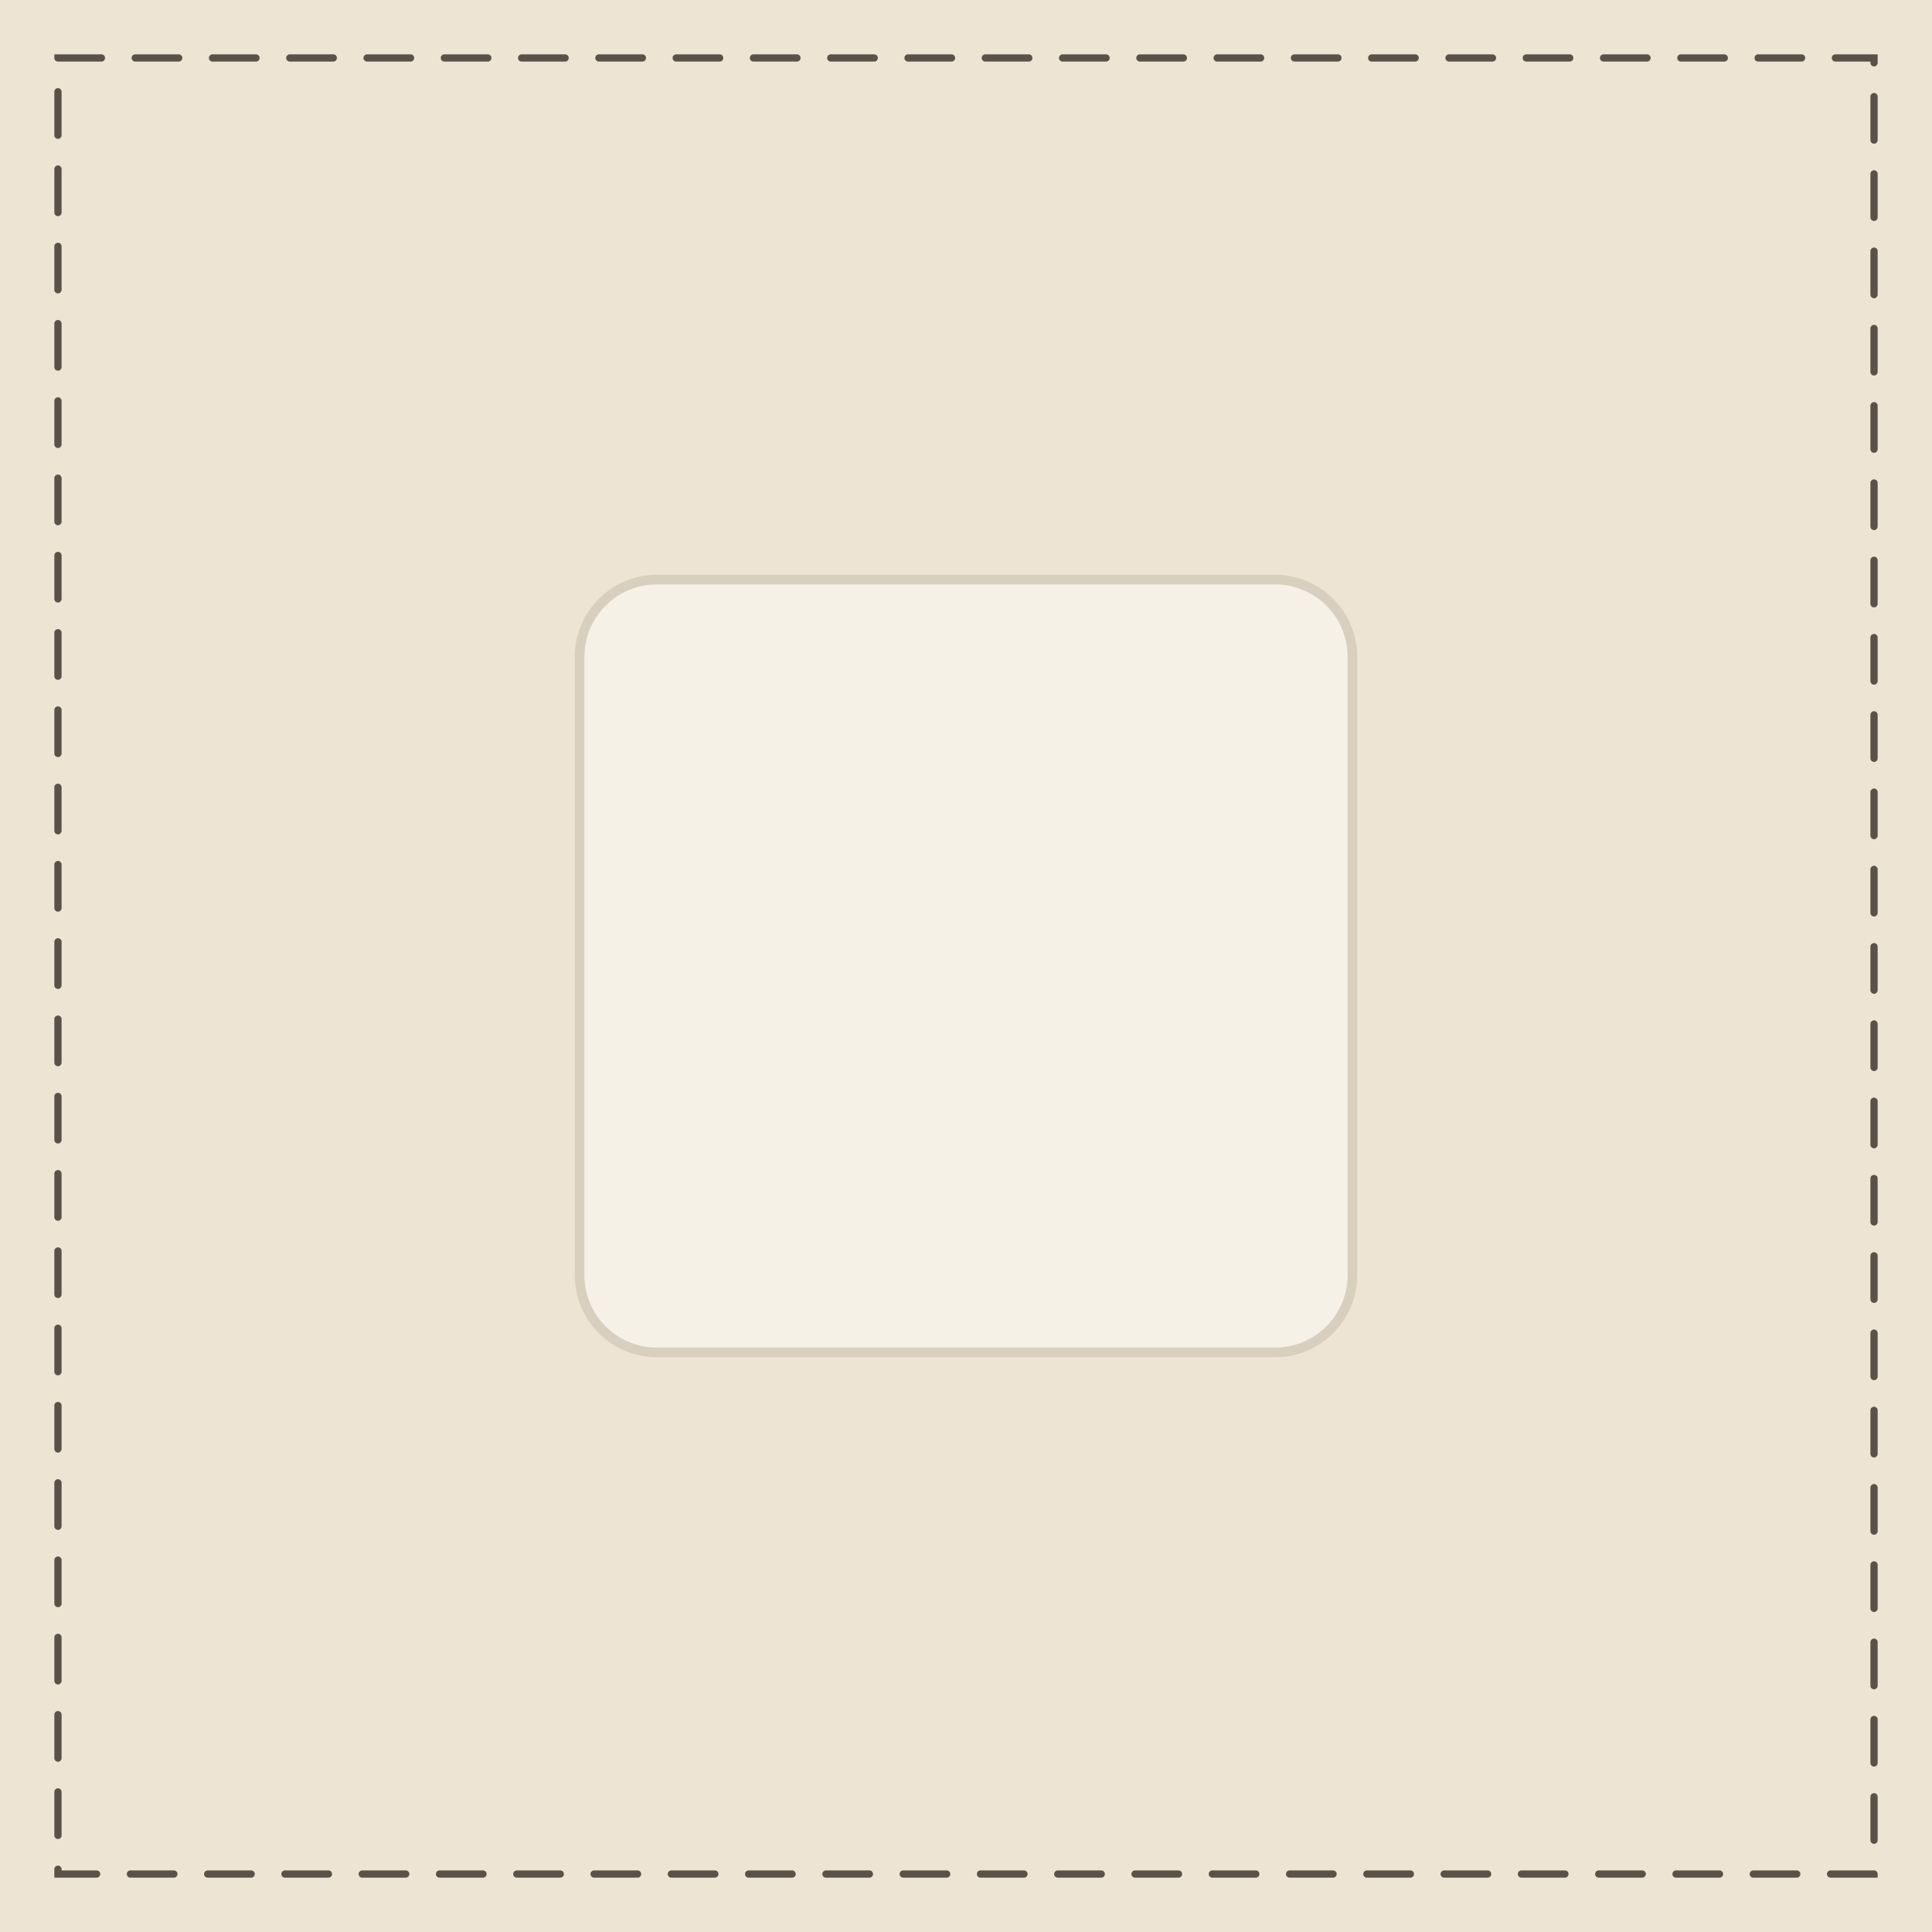
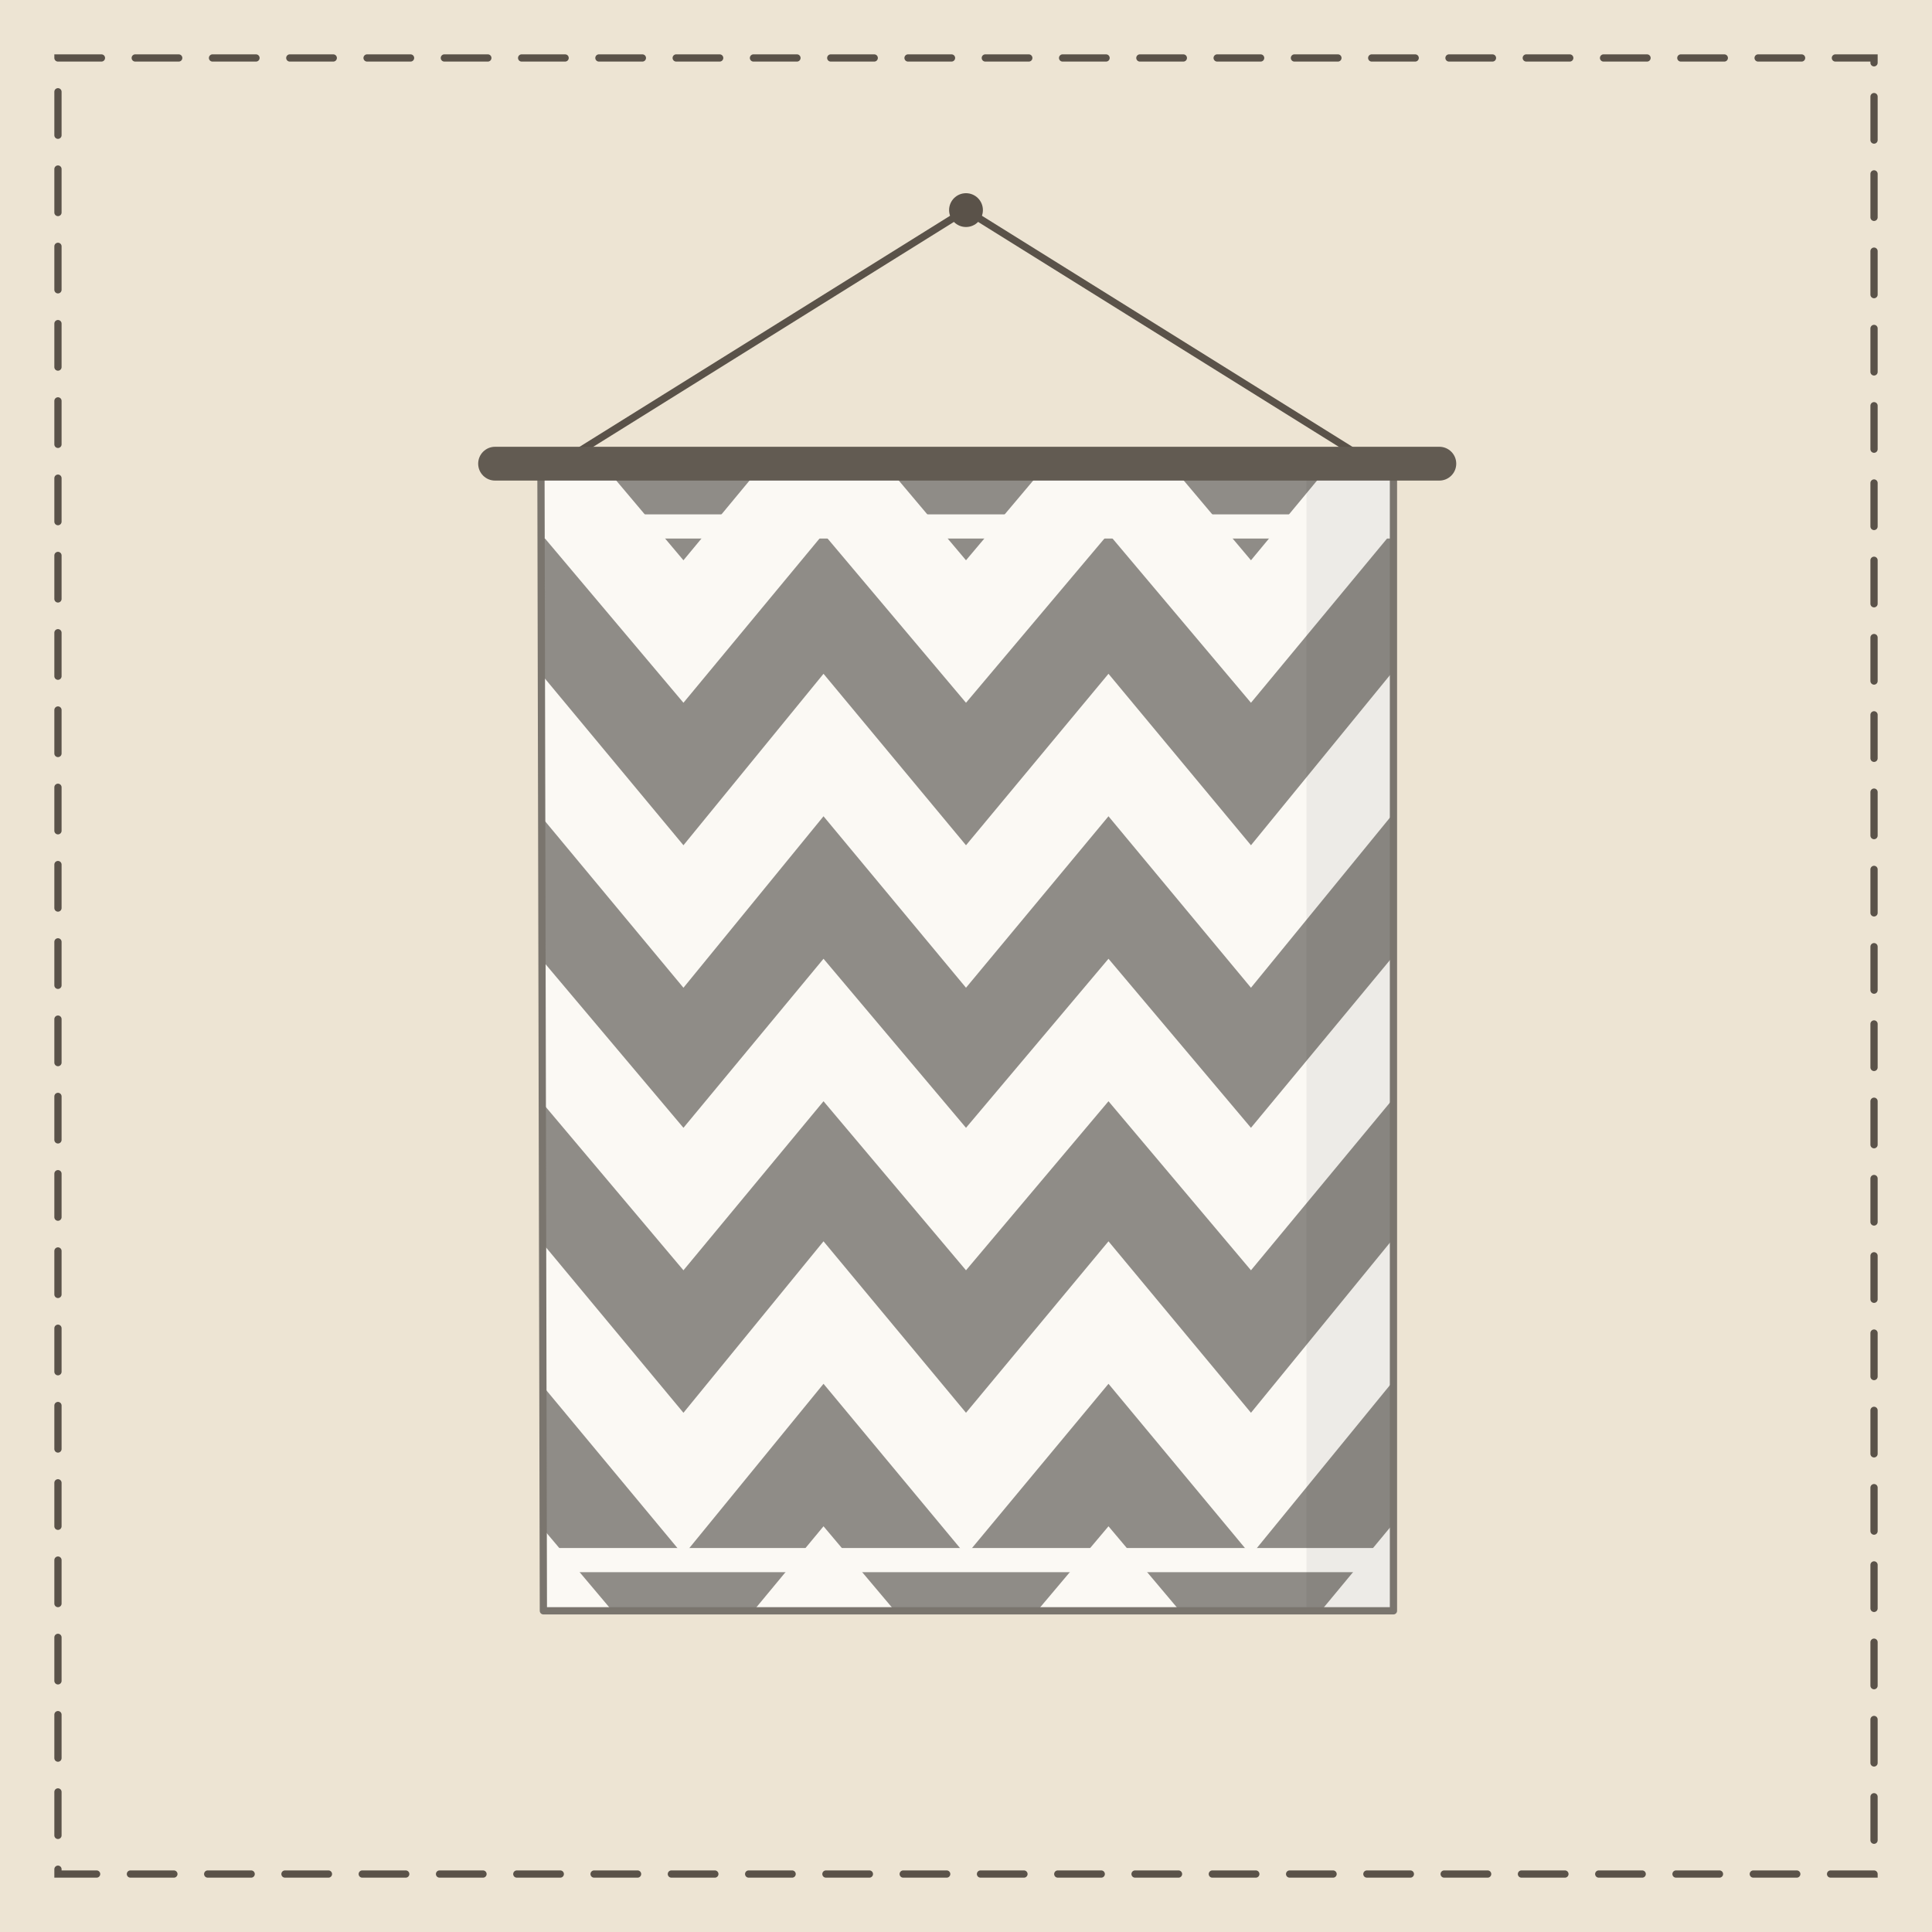
<svg xmlns="http://www.w3.org/2000/svg" width="800" height="800" viewBox="0 0 800 800">
+   <defs>
+     <clipPath id="c1">
+       <path d="M224 197h353v470h-352Z" />
+     </clipPath>
+   </defs>
  <rect width="800" height="800" fill="#EDE4D3" />
+   <path d="M230 193L400 87L570 193" fill="none" stroke="#5A5249" stroke-width="3" stroke-linejoin="round" />
+   <circle cx="400" cy="87" r="7" fill="#5A5249" />
+   <g clip-path="url(#c1)">
+     <rect x="224" y="197" width="353" height="470" fill="#8F8C87" />
+     <path d="M224 103L283 174L341 103L400 174L459 103L518 174L576 103L576 162L518 232L459 162L400 232L341 162L283 232L224 162ZM224 221L283 291L341 221L400 291L459 221L518 291L576 221L576 279L518 350L459 279L400 350L341 279L283 350L224 279ZM224 338L283 409L341 338L400 409L459 338L518 409L576 338L576 397L518 467L459 397L400 467L341 397L283 467L224 397ZM224 456L283 526L341 456L400 526L459 456L518 526L576 456L576 514L518 585L459 514L400 585L341 514L283 585L224 514ZM224 573L283 644L341 573L400 644L459 573L518 644L576 573L576 632L518 702L459 632L400 702L341 632L283 702L224 632Z" fill="#8F8C87" />
+     <path d="M224 162L283 232L341 162L400 232L459 162L518 232L576 162L576 221L518 291L459 221L400 291L341 221L283 291L224 221ZM224 279L283 350L341 279L400 350L459 279L518 350L576 279L576 338L518 409L459 338L400 409L341 338L283 409L224 338ZM224 397L283 467L341 397L400 467L459 397L518 467L576 397L576 456L518 526L459 456L400 526L341 456L283 526L224 456ZM224 514L283 585L341 514L400 585L459 514L518 585L576 514L576 573L518 644L459 573L400 644L341 573L283 644L224 573ZM224 632L283 702L341 632L400 702L459 632L518 702L576 632L576 691L518 761L459 691L400 761L341 691L283 761L224 691Z" fill="#FBF9F4" />
+     <path d="M224 213L576 213L576 223L224 223Z" fill="#FBF9F4" />
+     <path d="M224 641L576 641L576 651L224 651Z" fill="#FBF9F4" />
+     <rect x="541" y="197" width="35" height="470" fill="#1C1A17" fill-opacity="0.06" />
+   </g>
+   <path d="M224 197h353v470h-352Z" fill="none" stroke="#7A756E" stroke-width="3" stroke-linejoin="round" />
+   <rect x="198" y="185" width="405" height="14" rx="7" fill="#625B52" />
  <rect x="24" y="24" width="752" height="752" fill="none" stroke="#5A5249" stroke-width="3" stroke-linecap="round" stroke-dasharray="18 14" />
-   <rect x="240" y="240" width="320" height="320" rx="32" fill="#F6F1E7" stroke="#D9CFBF" stroke-width="4" />
</svg>
